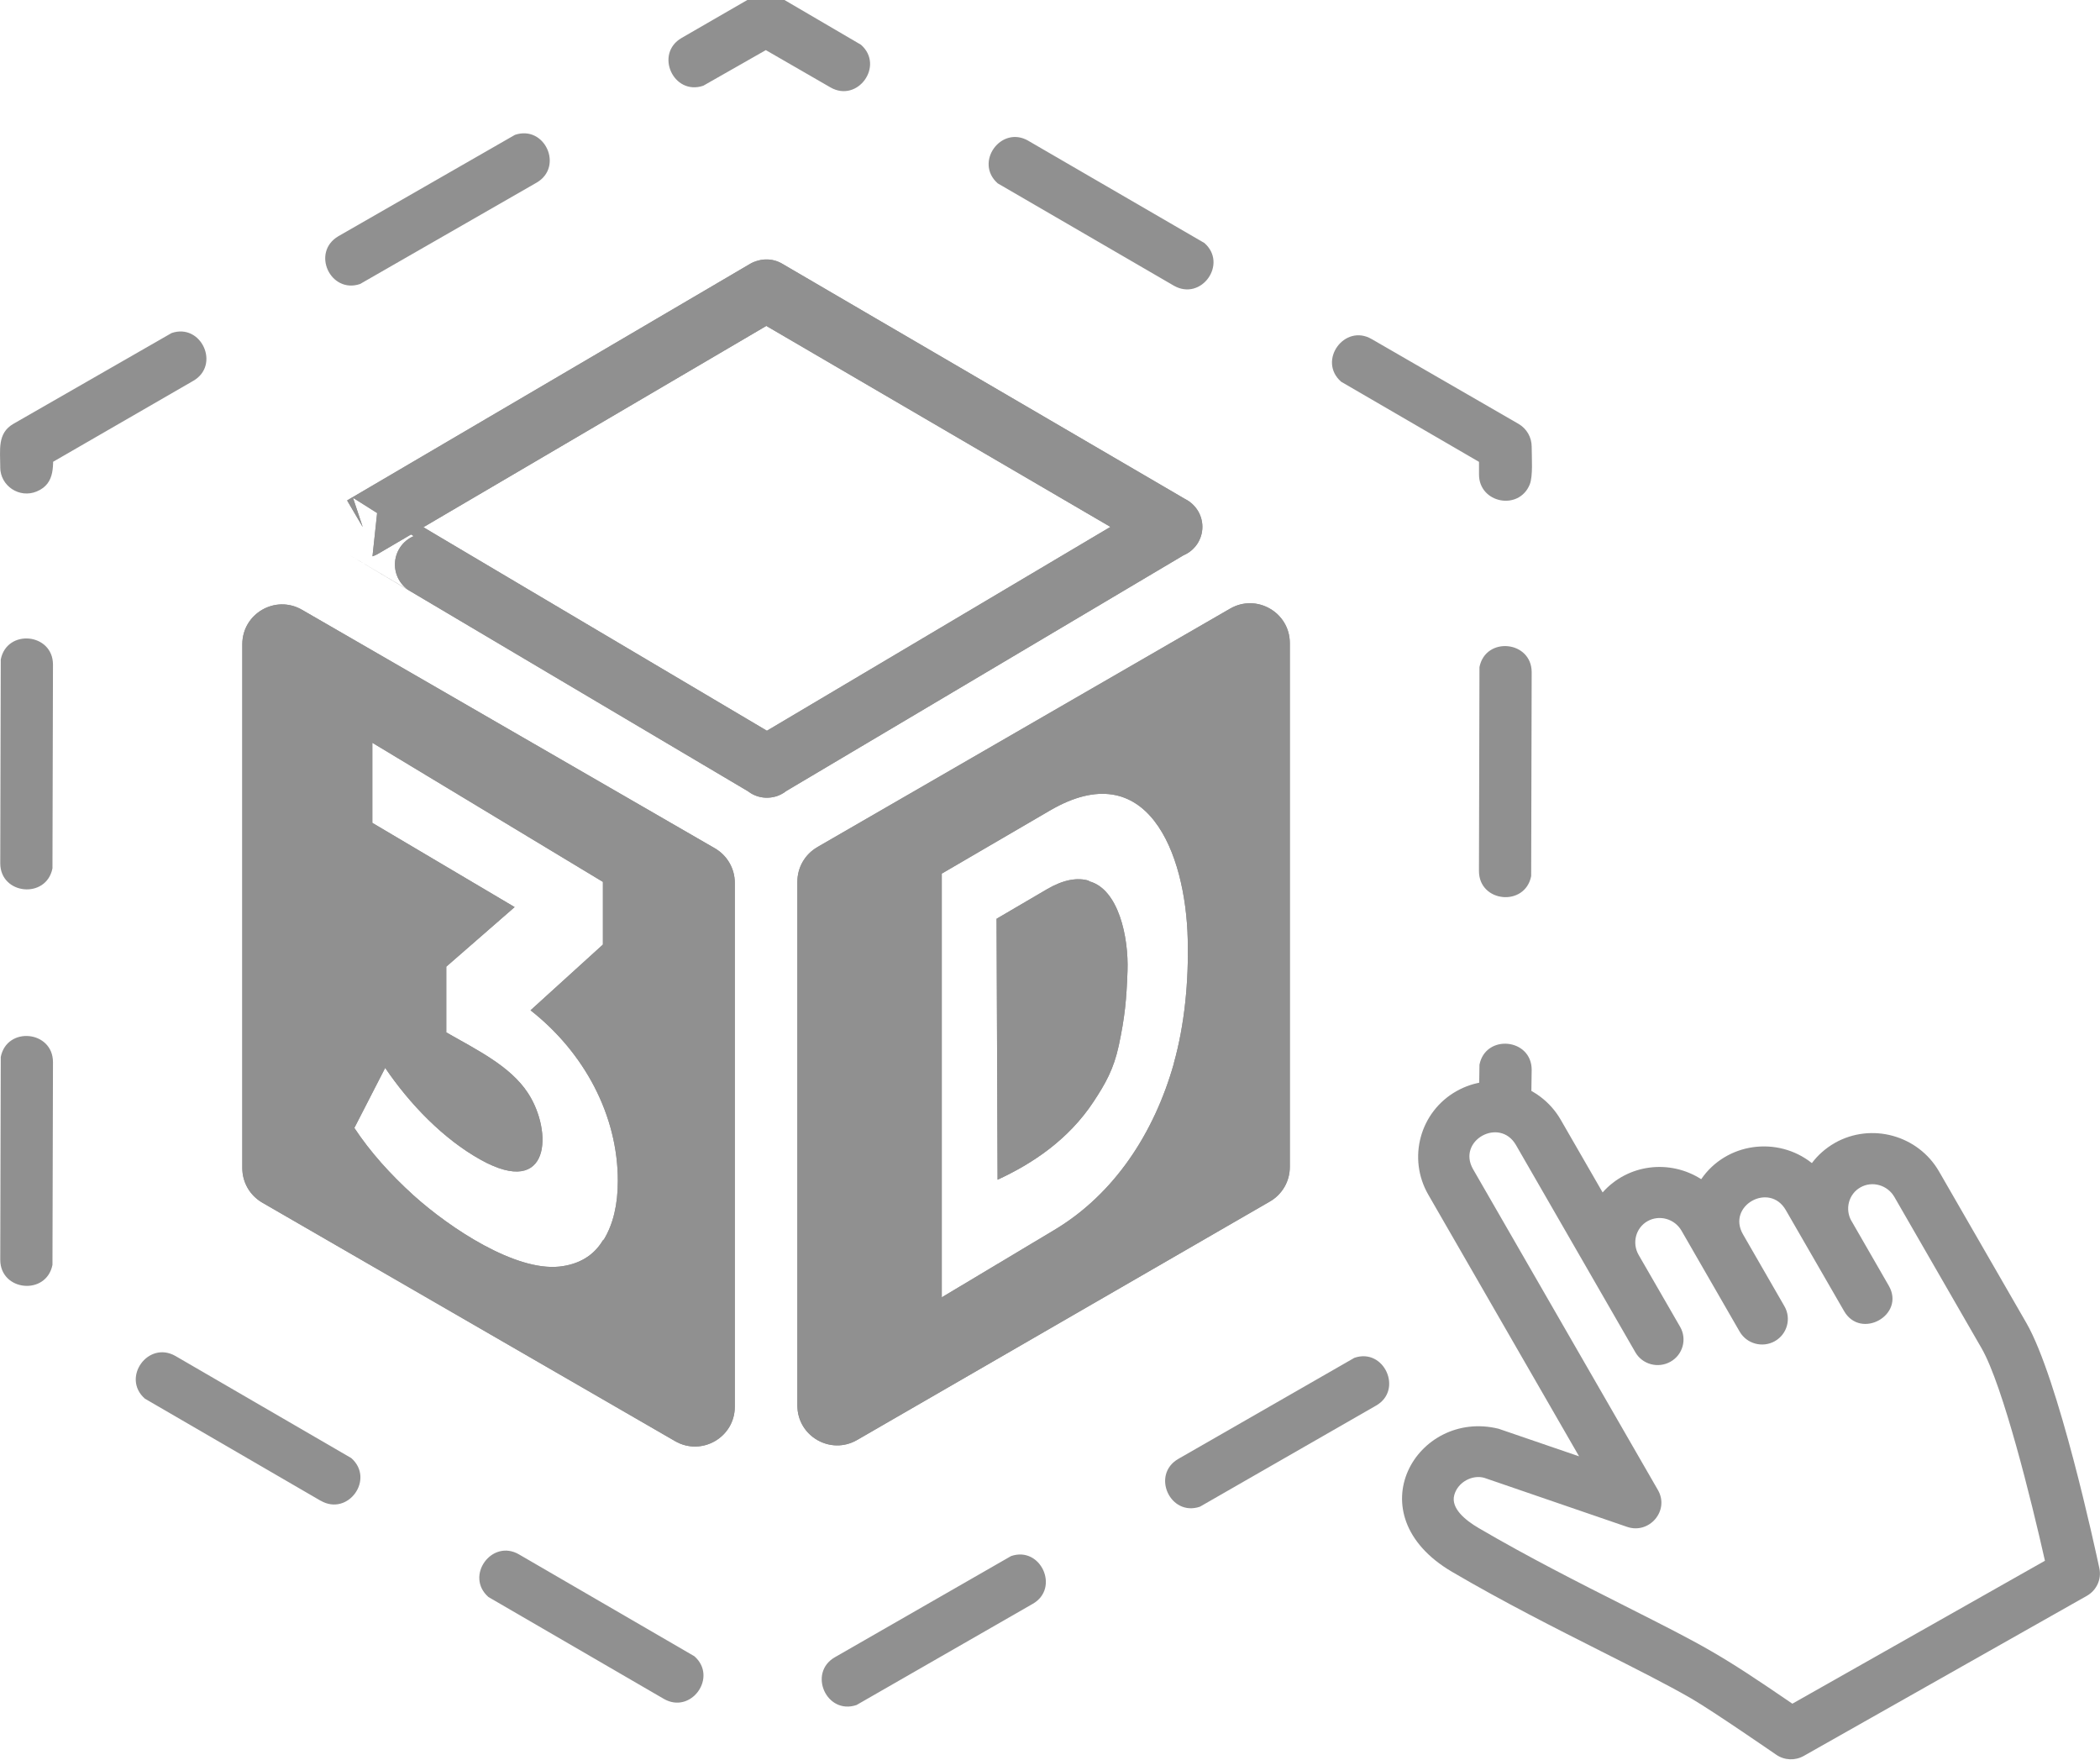
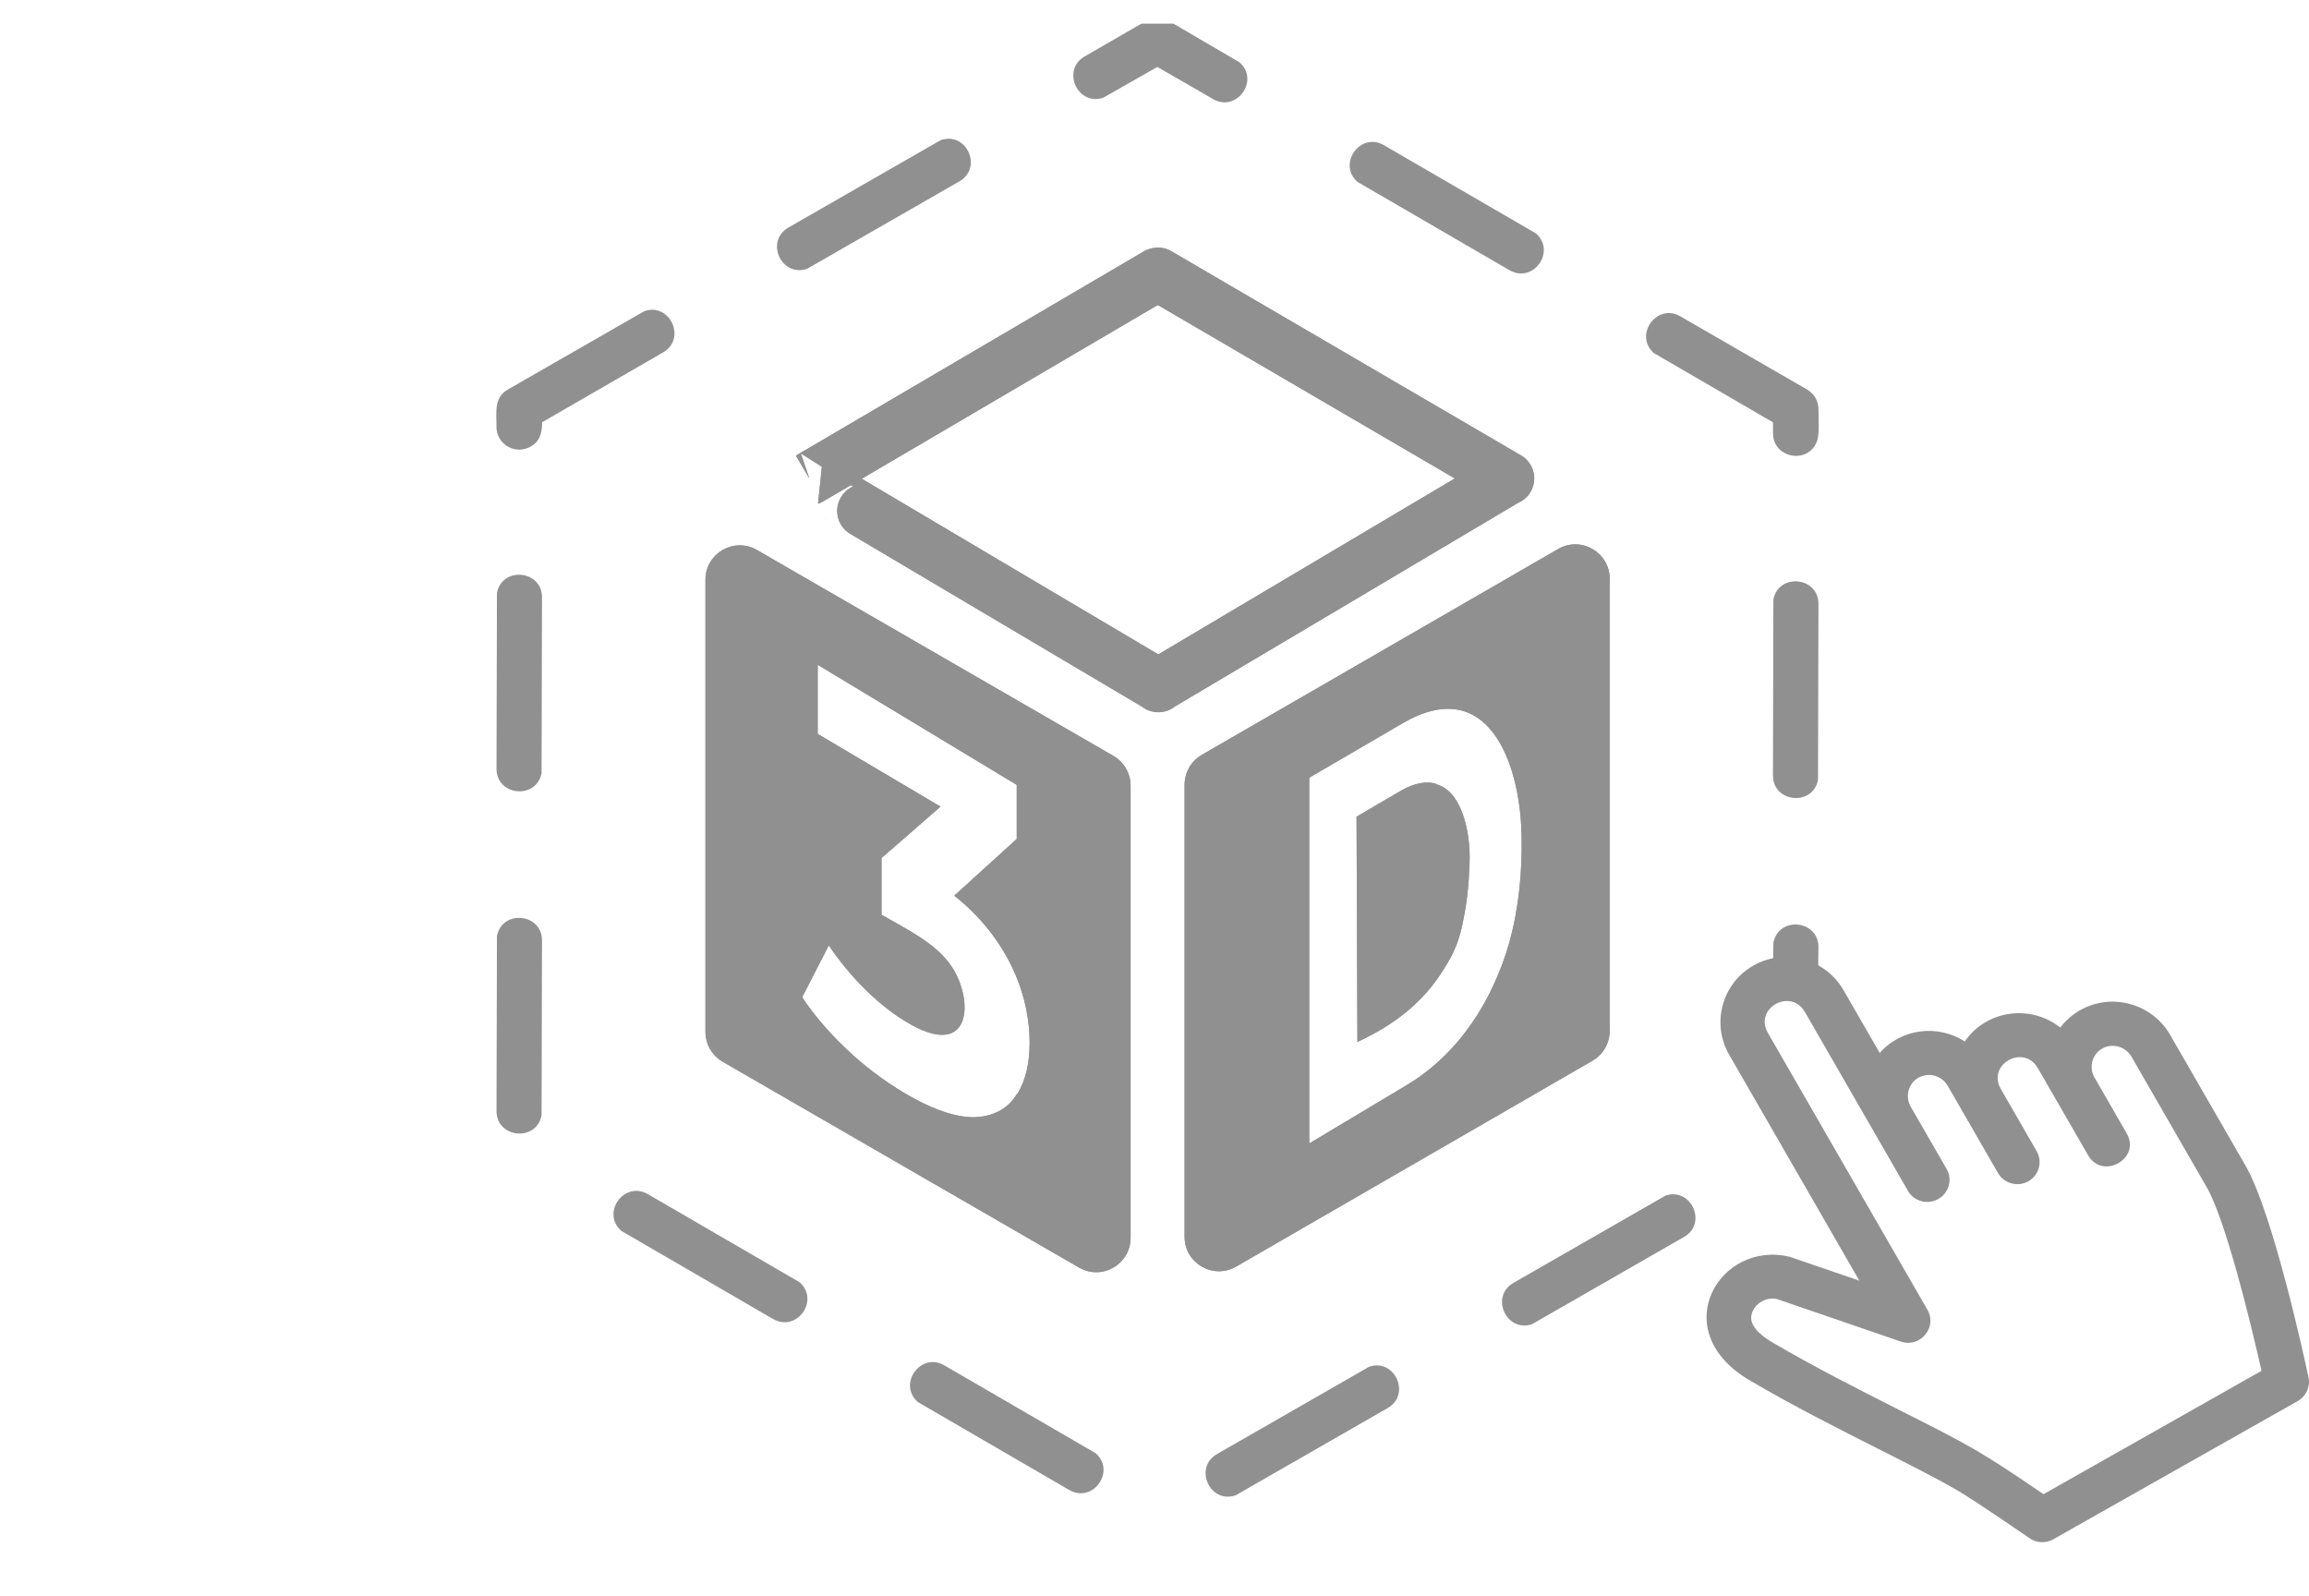
- <svg xmlns="http://www.w3.org/2000/svg" id="Layer_2" data-name="Layer 2" viewBox="0 0 413.48 346.38">
+ <svg xmlns="http://www.w3.org/2000/svg" id="Layer_2" data-name="Layer 2" viewBox="0 0 526.67 363.9">
  <defs>
    <style>
-       .cls-1 {
+       .cls-1, .cls-2 {
        fill: none;
+       }
+ 
+       .cls-3 {
+         fill: #909090;
+       }
+ 
+       .cls-2 {
        stroke: #909090;
        stroke-linecap: round;
        stroke-linejoin: round;
        stroke-width: 12.15px;
      }
- 
-       .cls-2 {
-         fill: #909090;
-       }
    </style>
  </defs>
-   <g id="Layer_1-2" data-name="Layer 1">
-     <g id="_Слой_1" data-name="Слой_1">
-       <path class="cls-1" d="M150.74,57.2s0,.13.18-.05l79.75,46.57s-.07.08-.04-.04l-79.65,47.26c0,.07.07.04.05,0,0,0-79.67-47.16-79.61-47.18l79.31-46.55h0Z" />
-       <path class="cls-2" d="M144.68,173.8c0-2.8-1.49-5.38-3.92-6.79l-81.3-46.96c-5.23-3.02-11.75.75-11.75,6.79v103.13c0,2.8,1.49,5.38,3.92,6.79l81.29,46.96c5.23,3.02,11.76-.75,11.76-6.78v-103.14h0ZM118.7,244.2c-1.82,3.03-4.75,4.75-8.59,5.16-8.65.9-21.39-7.46-28.71-14.05-4.55-4.14-8.49-8.49-11.63-13.25l6.07-11.82c4.83,7.13,11.47,14.01,18.81,18.09,13.83,7.69,14.21-5.64,9.3-13.14-3.48-5.31-9.98-8.45-16.08-11.94v-12.94l13.46-11.73-28.02-16.58v-15.77l45.4,27.39v12.34l-14.25,12.94c10.58,8.3,17.19,20.65,17.19,33.57,0,4.66-.91,8.5-2.73,11.53l-.21.2h0Z" />
-       <path class="cls-2" d="M214.43,173.4c-2.32-.71-5.05-.2-8.19,1.61l-10.02,5.87.2,51.37c6.74-3.1,13.92-7.8,18.91-15.38,2.33-3.54,3.94-6.36,4.95-11.02,1.21-5.66,1.52-9.1,1.72-14.66.25-6.65-1.75-16.19-7.59-17.7v-.1h0Z" />
-       <path class="cls-2" d="M160.92,166.79c-2.43,1.4-3.92,3.99-3.92,6.79v103.13c0,6.04,6.53,9.8,11.75,6.79l81.29-46.96c2.43-1.4,3.92-3.99,3.92-6.79v-103.14c0-6.03-6.53-9.8-11.75-6.79l-81.29,46.96h0ZM231.12,209.4c-3.87,13.66-11.72,25.7-23.55,32.76l-22.14,13.25v-83.42l21.33-12.44c19.08-11.11,26.69,8.28,27.1,25.37.2,8.3-.61,16.79-2.73,24.37v.1h0Z" />
-       <path class="cls-2" d="M202.46,27.71l34.68,20.13c4.66,4.09-.6,11.5-6.02,8.4l-34.67-20.14c-4.67-4.1.64-11.5,6.02-8.39h0ZM147.17,0h7.29l15.06,8.81c4.67,4.1-.64,11.5-6.02,8.39l-15.29-8.82,2.6-4.5,2.59,4.5-14.93,8.5c-5.88,2-9.64-6.3-4.26-9.41l12.95-7.48ZM270.07,66.75l28.92,16.7c1.61.93,2.59,2.64,2.59,4.49,0,2.11.29,5.8-.39,7.46-2.15,5.21-9.98,3.65-9.98-1.98v-5.48h5.19l-2.59,4.5-29.75-17.29c-4.7-4.13.69-11.52,6.02-8.39ZM301.58,132.35l-.1,40.14c-1.21,6.09-10.28,5.2-10.28-1.01l.1-40.15c1.21-6.09,10.28-5.2,10.28,1.02h0ZM301.58,210.62l-.1,6.96c-1.21,6.09-10.28,5.2-10.28-1.01l.1-6.96c1.21-6.09,10.28-5.2,10.28,1.01h0ZM270.93,276.73l-34.67,19.9c-5.88,2-9.64-6.3-4.26-9.41l34.67-19.9c5.87-2.03,9.65,6.36,4.26,9.41h0ZM203.33,315.76l-34.68,19.91c-5.92,2.01-9.63-6.33-4.26-9.41l34.68-19.91c5.87-2.03,9.65,6.36,4.26,9.41ZM130.7,334.46l-34.53-20.05c-4.69-4.12.67-11.51,6.02-8.39l34.53,20.05c4.67,4.1-.65,11.5-6.02,8.39ZM63.14,295.46l-34.61-20.1c-4.67-4.09.61-11.49,6.02-8.4l34.62,20.1c4.68,4.15-.66,11.5-6.02,8.39h0ZM.05,248l.1-39.91c1.21-6.09,10.28-5.2,10.28,1.02l-.1,39.91c-1.21,6.09-10.28,5.2-10.28-1.01ZM.05,169.95l.1-40.12c1.21-6.09,10.28-5.2,10.28,1.01l-.1,40.12c-1.21,6.09-10.28,5.2-10.28-1.01ZM.05,91.97c0-3.39-.62-6.68,2.59-8.53l31.14-17.87c5.85-2.02,9.67,6.3,4.27,9.41l-30.22,17.45-2.6-4.5h5.19c0,3.44.66,7.23-3.2,8.83-3.41,1.41-7.18-1.1-7.18-4.79H.05ZM66.63,46.5l34.76-19.95c5.89-1.99,9.64,6.3,4.26,9.41l-34.75,19.95c-5.85,1.99-9.68-6.23-4.27-9.41h0Z" />
-       <path class="cls-1" d="M150.74,57.2s0,.13.18-.05l79.75,46.57s-.07.08-.04-.04l-79.65,47.26c0,.07.07.04.05,0,0,0-79.67-47.16-79.61-47.18l79.31-46.55h0Z" />
-       <path class="cls-2" d="M144.68,173.8c0-2.8-1.49-5.38-3.92-6.79l-81.3-46.96c-5.23-3.02-11.75.75-11.75,6.79v103.13c0,2.8,1.49,5.38,3.92,6.79l81.29,46.96c5.23,3.02,11.76-.75,11.76-6.78v-103.14h0ZM118.7,244.2c-1.82,3.03-4.75,4.75-8.59,5.16-8.65.9-21.39-7.46-28.71-14.05-4.55-4.14-8.49-8.49-11.63-13.25l6.07-11.82c4.83,7.13,11.47,14.01,18.81,18.09,13.83,7.69,14.21-5.64,9.3-13.14-3.48-5.31-9.98-8.45-16.08-11.94v-12.94l13.46-11.73-28.02-16.58v-15.77l45.4,27.39v12.34l-14.25,12.94c10.58,8.3,17.19,20.65,17.19,33.57,0,4.66-.91,8.5-2.73,11.53l-.21.2h0Z" />
-       <path class="cls-2" d="M214.43,173.4c-2.32-.71-5.05-.2-8.19,1.61l-10.02,5.87.2,51.37c6.74-3.1,13.92-7.8,18.91-15.38,2.33-3.54,3.94-6.36,4.95-11.02,1.21-5.66,1.52-9.1,1.72-14.66.25-6.65-1.75-16.19-7.59-17.7v-.1h0Z" />
-       <path class="cls-2" d="M160.92,166.79c-2.43,1.4-3.92,3.99-3.92,6.79v103.13c0,6.04,6.53,9.8,11.75,6.79l81.29-46.96c2.43-1.4,3.92-3.99,3.92-6.79v-103.14c0-6.03-6.53-9.8-11.75-6.79l-81.29,46.96h0ZM231.12,209.4c-3.87,13.66-11.72,25.7-23.55,32.76l-22.14,13.25v-83.42l21.33-12.44c19.08-11.11,26.69,8.28,27.1,25.37.2,8.3-.61,16.79-2.73,24.37v.1h0Z" />
-       <path class="cls-2" d="M361.28,225.01c-1.83,1.04-3.35,2.4-4.53,3.97-6.76-5.37-16.86-4.03-21.79,3.17-6.18-3.96-14.45-3-19.41,2.61l-8.25-14.31c-4.13-7.17-13.35-9.7-20.53-5.63-7.19,4.06-9.68,13.2-5.55,20.37l29.69,51.52-15.85-5.43c-16.02-3.94-28.52,16.81-9.16,28.17,10.11,5.93,20.36,11.1,29.41,15.67,6.61,3.34,12.86,6.48,17.7,9.27,4.2,2.43,16.59,10.98,16.71,11.06,1.61,1.12,3.72,1.21,5.42.25l55.76-31.53c1.92-1.09,2.91-3.27,2.46-5.4-.81-3.79-8.05-37.35-14.38-48.32l-17.18-29.8c-4.13-7.17-13.34-9.7-20.53-5.64h0ZM364.56,240.41c-1.36-2.35-.57-5.34,1.75-6.65,2.32-1.32,5.32-.47,6.68,1.88l17.18,29.81c4.2,7.29,9.83,30.08,12.47,41.82l-49.73,28.14c-14.52-9.93-17.01-11.18-32.98-19.25-8.91-4.5-19.01-9.6-28.84-15.36-2.56-1.51-5.47-3.85-4.75-6.47.71-2.59,3.6-4.05,5.92-3.38l28.11,9.65c4.37,1.5,8.4-3.2,6.07-7.25l-36.39-63.15c-3.25-5.63,5.2-10.37,8.44-4.77l23.5,40.79c1.38,2.41,4.49,3.24,6.93,1.86,2.43-1.37,3.28-4.45,1.89-6.86l-8.17-14.16c-1.35-2.35-.57-5.34,1.76-6.65s5.32-.47,6.68,1.88l11.45,19.87c1.39,2.41,4.5,3.25,6.93,1.88,2.43-1.38,3.28-4.45,1.89-6.87l-8.16-14.16c-3.26-5.63,5.21-10.38,8.43-4.77l11.46,19.86c3.3,5.74,12.13.77,8.81-4.98l-7.32-12.71h0Z" />
+   <g id="Layer_2-2" data-name="Layer 2">
+     <rect class="cls-1" width="522.52" height="363.9" />
+     <g id="Layer_1-2" data-name="Layer 1-2">
+       <g id="_Слой_1" data-name=" Слой 1">
+         <path class="cls-2" d="M263.94,62.6s0,.13.18-.05l79.75,46.57s-.07.08-.04-.04l-79.65,47.26c0,.07.07.04.05,0,0,0-79.67-47.16-79.61-47.18l79.31-46.55h0Z" />
+         <path class="cls-3" d="M257.88,179.2c0-2.8-1.49-5.38-3.92-6.79l-81.3-46.96c-5.23-3.02-11.75.75-11.75,6.79v103.13c0,2.8,1.49,5.38,3.92,6.79l81.29,46.96c5.23,3.02,11.76-.75,11.76-6.78v-103.14h0ZM231.9,249.6c-1.82,3.03-4.75,4.75-8.59,5.16-8.65.9-21.39-7.46-28.71-14.05-4.55-4.14-8.49-8.49-11.63-13.25l6.07-11.82c4.83,7.13,11.47,14.01,18.81,18.09,13.83,7.69,14.21-5.64,9.3-13.14-3.48-5.31-9.98-8.45-16.08-11.94v-12.94l13.46-11.73-28.02-16.58v-15.77l45.4,27.39v12.34l-14.25,12.94c10.58,8.3,17.19,20.65,17.19,33.57,0,4.66-.91,8.5-2.73,11.53l-.21.2h-.01Z" />
+         <path class="cls-3" d="M327.63,178.8c-2.32-.71-5.05-.2-8.19,1.61l-10.02,5.87.2,51.37c6.74-3.1,13.92-7.8,18.91-15.38,2.33-3.54,3.94-6.36,4.95-11.02,1.21-5.66,1.52-9.1,1.72-14.66.25-6.65-1.75-16.19-7.59-17.7v-.1h.02Z" />
+         <path class="cls-3" d="M274.12,172.19c-2.43,1.4-3.92,3.99-3.92,6.79v103.13c0,6.04,6.53,9.8,11.75,6.79l81.29-46.96c2.43-1.4,3.92-3.99,3.92-6.79v-103.14c0-6.03-6.53-9.8-11.75-6.79l-81.29,46.96h0ZM344.32,214.8c-3.87,13.66-11.72,25.7-23.55,32.76l-22.14,13.25v-83.42l21.33-12.44c19.08-11.11,26.69,8.28,27.1,25.37.2,8.3-.61,16.79-2.73,24.37v.1h-.01Z" />
+         <path class="cls-3" d="M315.66,33.11l34.68,20.13c4.66,4.09-.6,11.5-6.02,8.4l-34.67-20.14c-4.67-4.1.64-11.5,6.02-8.39h-.01ZM260.37,5.4h7.29l15.06,8.81c4.67,4.1-.64,11.5-6.02,8.39l-15.29-8.82,2.6-4.5,2.59,4.5-14.93,8.5c-5.88,2-9.64-6.3-4.26-9.41l12.95-7.48h0ZM383.27,72.15l28.92,16.7c1.61.93,2.59,2.64,2.59,4.49,0,2.11.29,5.8-.39,7.46-2.15,5.21-9.98,3.65-9.98-1.98v-5.48h5.19l-2.59,4.5-29.75-17.29c-4.7-4.13.69-11.52,6.02-8.39h0ZM414.78,137.75l-.1,40.14c-1.21,6.09-10.28,5.2-10.28-1.01l.1-40.15c1.21-6.09,10.28-5.2,10.28,1.02h0ZM414.78,216.02l-.1,6.96c-1.21,6.09-10.28,5.2-10.28-1.01l.1-6.96c1.21-6.09,10.28-5.2,10.28,1.01h0ZM384.13,282.13l-34.67,19.9c-5.88,2-9.64-6.3-4.26-9.41l34.67-19.9c5.87-2.03,9.65,6.36,4.26,9.41h0ZM316.53,321.16l-34.68,19.91c-5.92,2.01-9.63-6.33-4.26-9.41l34.68-19.91c5.87-2.03,9.65,6.36,4.26,9.41ZM243.9,339.86l-34.53-20.05c-4.69-4.12.67-11.51,6.02-8.39l34.53,20.05c4.67,4.1-.65,11.5-6.02,8.39ZM176.34,300.86l-34.61-20.1c-4.67-4.09.61-11.49,6.02-8.4l34.62,20.1c4.68,4.15-.66,11.5-6.02,8.39h0ZM113.25,253.4l.1-39.91c1.21-6.09,10.28-5.2,10.28,1.02l-.1,39.91c-1.21,6.09-10.28,5.2-10.28-1.01h0ZM113.25,175.35l.1-40.12c1.21-6.09,10.28-5.2,10.28,1.01l-.1,40.12c-1.21,6.09-10.28,5.2-10.28-1.01ZM113.25,97.37c0-3.39-.62-6.68,2.59-8.53l31.14-17.87c5.85-2.02,9.67,6.3,4.27,9.41l-30.22,17.45-2.6-4.5h5.19c0,3.44.66,7.23-3.2,8.83-3.41,1.41-7.18-1.1-7.18-4.79,0,0,0,0,0,0ZM179.83,51.9l34.76-19.95c5.89-1.99,9.64,6.3,4.26,9.41l-34.75,19.95c-5.85,1.99-9.68-6.23-4.27-9.41h0Z" />
+         <path class="cls-2" d="M263.94,62.6s0,.13.18-.05l79.75,46.57s-.07.08-.04-.04l-79.65,47.26c0,.07.07.04.05,0,0,0-79.67-47.16-79.61-47.18l79.31-46.55h0Z" />
+         <path class="cls-3" d="M257.88,179.2c0-2.8-1.49-5.38-3.92-6.79l-81.3-46.96c-5.23-3.02-11.75.75-11.75,6.79v103.13c0,2.8,1.49,5.38,3.92,6.79l81.29,46.96c5.23,3.02,11.76-.75,11.76-6.78v-103.14h0ZM231.9,249.6c-1.82,3.03-4.75,4.75-8.59,5.16-8.65.9-21.39-7.46-28.71-14.05-4.55-4.14-8.49-8.49-11.63-13.25l6.07-11.82c4.83,7.13,11.47,14.01,18.81,18.09,13.83,7.69,14.21-5.64,9.3-13.14-3.48-5.31-9.98-8.45-16.08-11.94v-12.94l13.46-11.73-28.02-16.58v-15.77l45.4,27.39v12.34l-14.25,12.94c10.58,8.3,17.19,20.65,17.19,33.57,0,4.66-.91,8.5-2.73,11.53l-.21.2h-.01Z" />
+         <path class="cls-3" d="M327.63,178.8c-2.32-.71-5.05-.2-8.19,1.61l-10.02,5.87.2,51.37c6.74-3.1,13.92-7.8,18.91-15.38,2.33-3.54,3.94-6.36,4.95-11.02,1.21-5.66,1.52-9.1,1.72-14.66.25-6.65-1.75-16.19-7.59-17.7v-.1h.02Z" />
+         <path class="cls-3" d="M274.12,172.19c-2.43,1.4-3.92,3.99-3.92,6.79v103.13c0,6.04,6.53,9.8,11.75,6.79l81.29-46.96c2.43-1.4,3.92-3.99,3.92-6.79v-103.14c0-6.03-6.53-9.8-11.75-6.79l-81.29,46.96h0ZM344.32,214.8c-3.87,13.66-11.72,25.7-23.55,32.76l-22.14,13.25v-83.42l21.33-12.44c19.08-11.11,26.69,8.28,27.1,25.37.2,8.3-.61,16.79-2.73,24.37v.1h-.01Z" />
+         <path class="cls-3" d="M474.48,230.41c-1.83,1.04-3.35,2.4-4.53,3.97-6.76-5.37-16.86-4.03-21.79,3.17-6.18-3.96-14.45-3-19.41,2.61l-8.25-14.31c-4.13-7.17-13.35-9.7-20.53-5.63-7.19,4.06-9.68,13.2-5.55,20.37l29.69,51.52-15.85-5.43c-16.02-3.94-28.52,16.81-9.16,28.17,10.11,5.93,20.36,11.1,29.41,15.67,6.61,3.34,12.86,6.48,17.7,9.27,4.2,2.43,16.59,10.98,16.71,11.06,1.61,1.12,3.72,1.21,5.42.25l55.76-31.53c1.92-1.09,2.91-3.27,2.46-5.4-.81-3.79-8.05-37.35-14.38-48.32l-17.18-29.8c-4.13-7.17-13.34-9.7-20.53-5.64h0ZM477.76,245.81c-1.36-2.35-.57-5.34,1.75-6.65,2.32-1.32,5.32-.47,6.68,1.88l17.18,29.81c4.2,7.29,9.83,30.08,12.47,41.82l-49.73,28.14c-14.52-9.93-17.01-11.18-32.98-19.25-8.91-4.5-19.01-9.6-28.84-15.36-2.56-1.51-5.47-3.85-4.75-6.47.71-2.59,3.6-4.05,5.92-3.38l28.11,9.65c4.37,1.5,8.4-3.2,6.07-7.25l-36.39-63.15c-3.25-5.63,5.2-10.37,8.44-4.77l23.5,40.79c1.38,2.41,4.49,3.24,6.93,1.86,2.43-1.37,3.28-4.45,1.89-6.86l-8.17-14.16c-1.35-2.35-.57-5.34,1.76-6.65s5.32-.47,6.68,1.88l11.45,19.87c1.39,2.41,4.5,3.25,6.93,1.88,2.43-1.38,3.28-4.45,1.89-6.87l-8.16-14.16c-3.26-5.63,5.21-10.38,8.43-4.77l11.46,19.86c3.3,5.74,12.13.77,8.81-4.98l-7.32-12.71h0Z" />
+       </g>
    </g>
  </g>
</svg>
